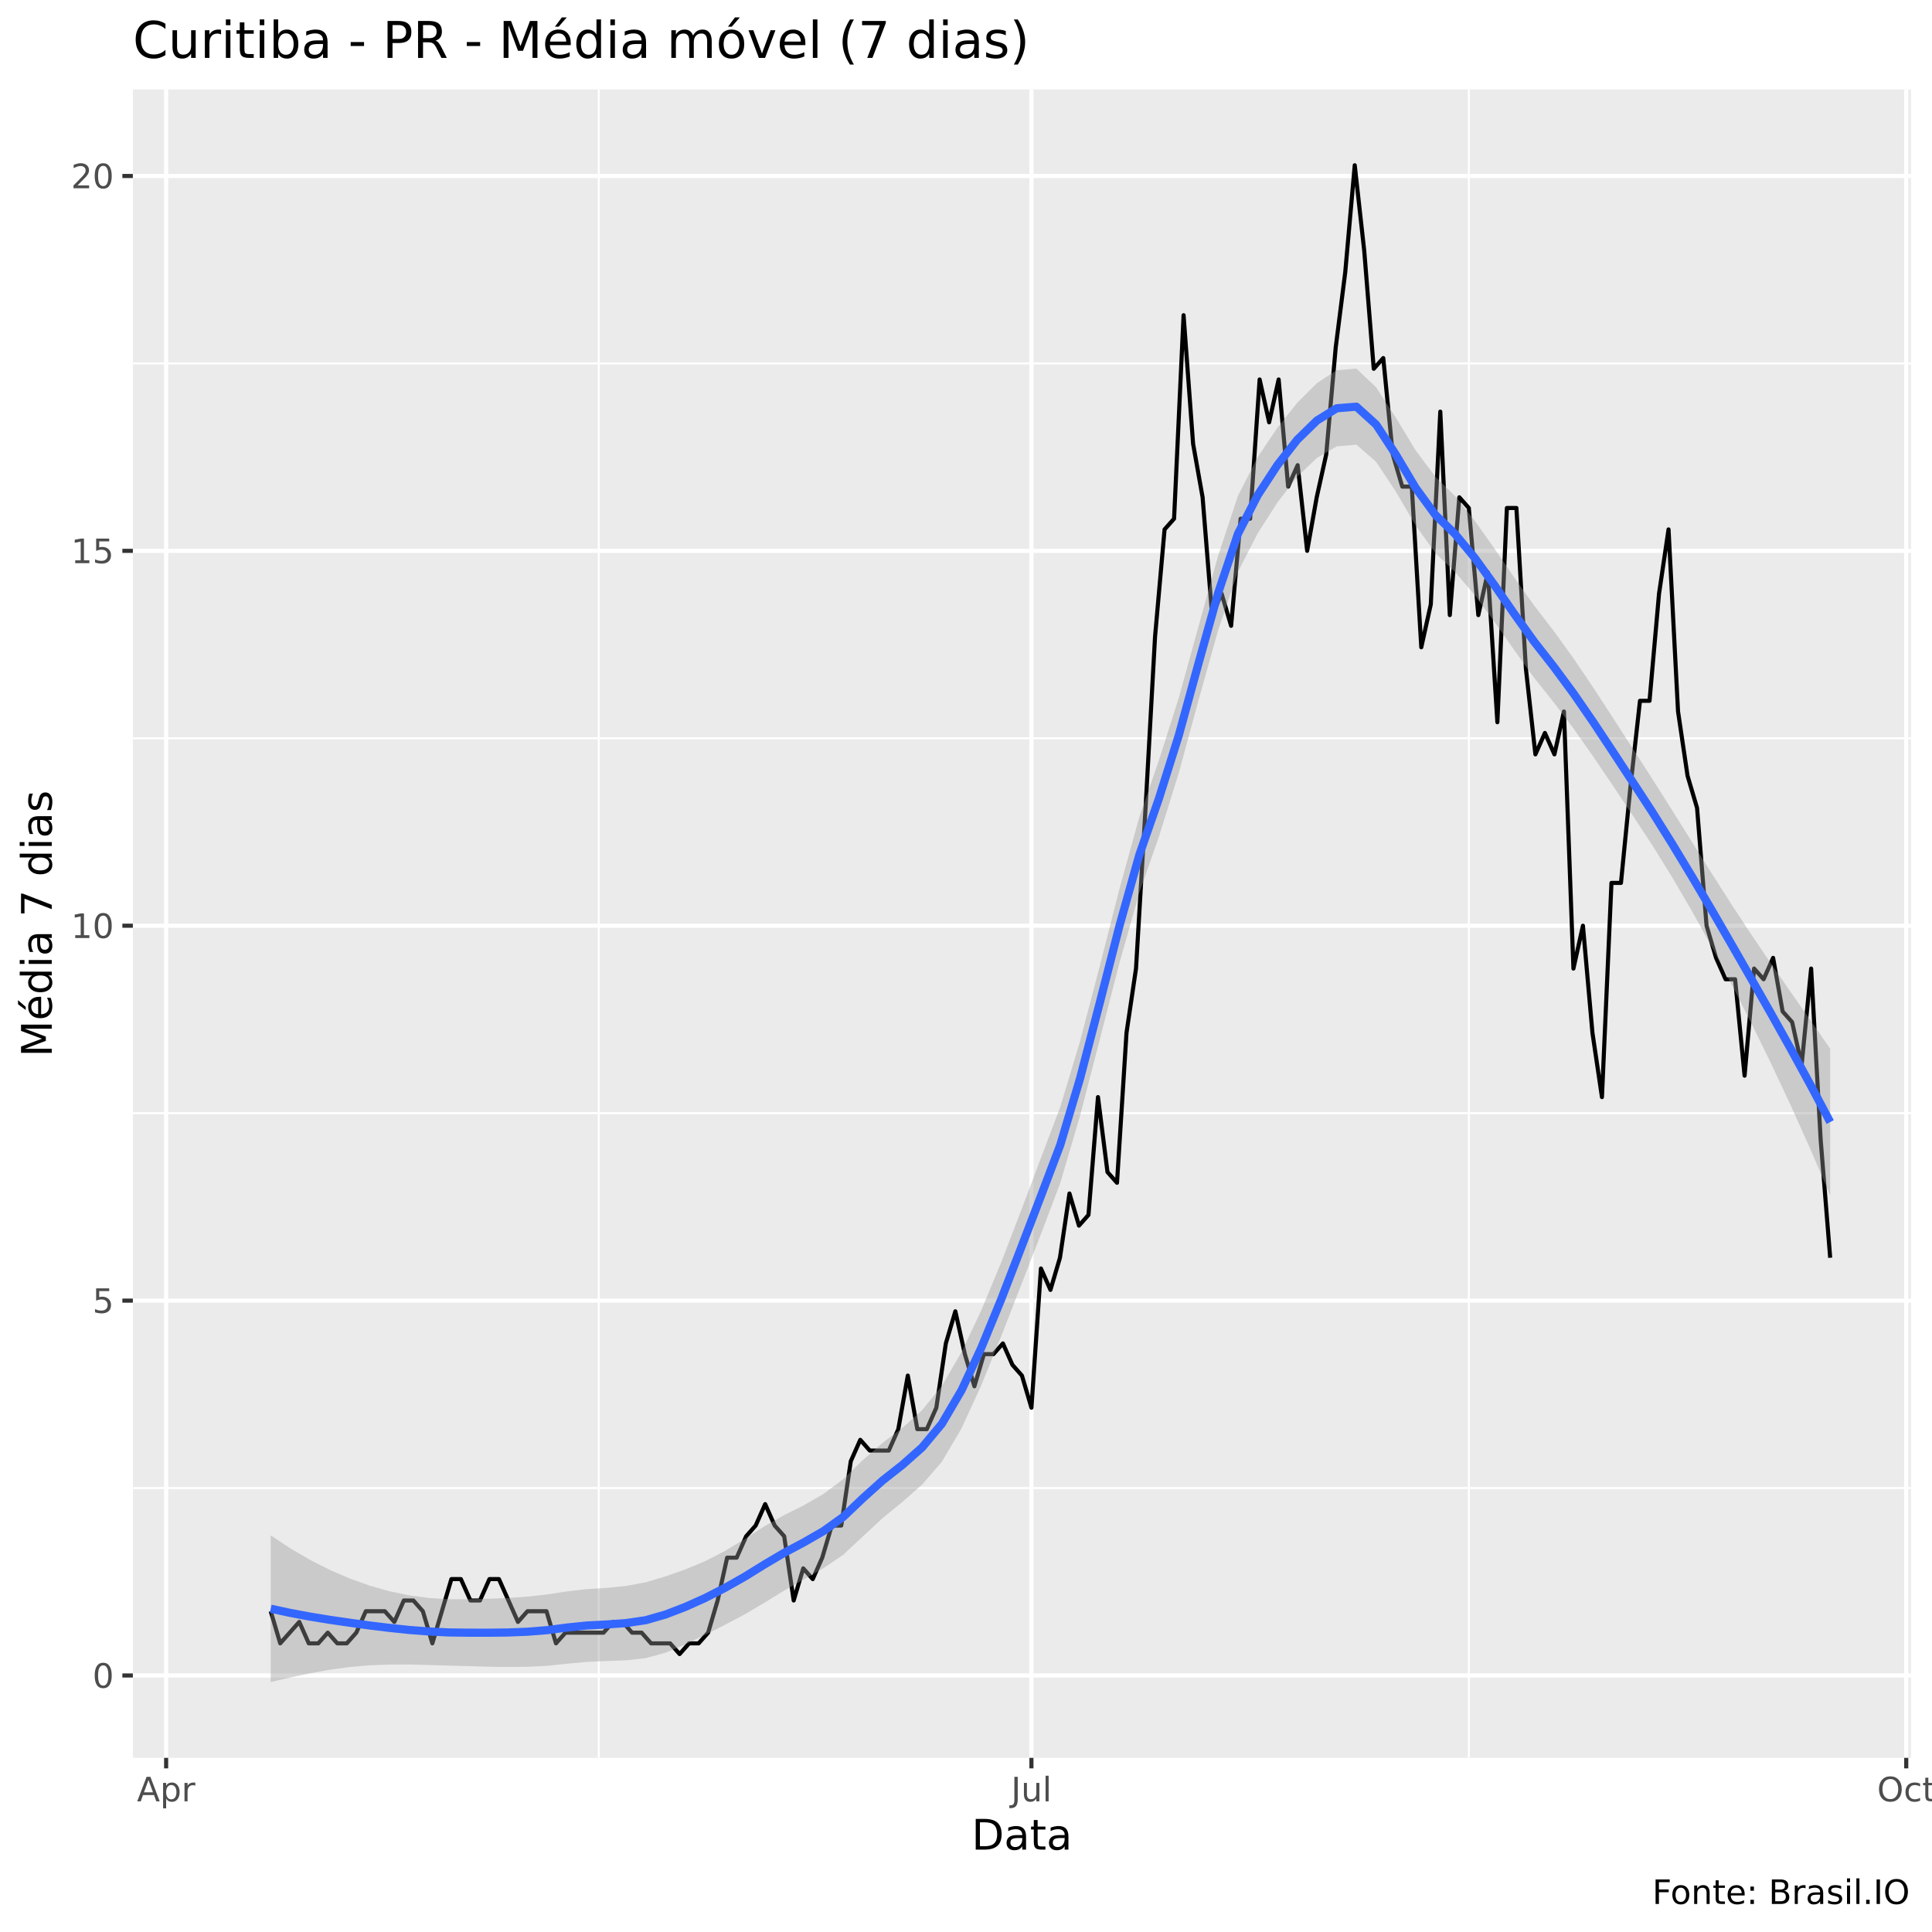
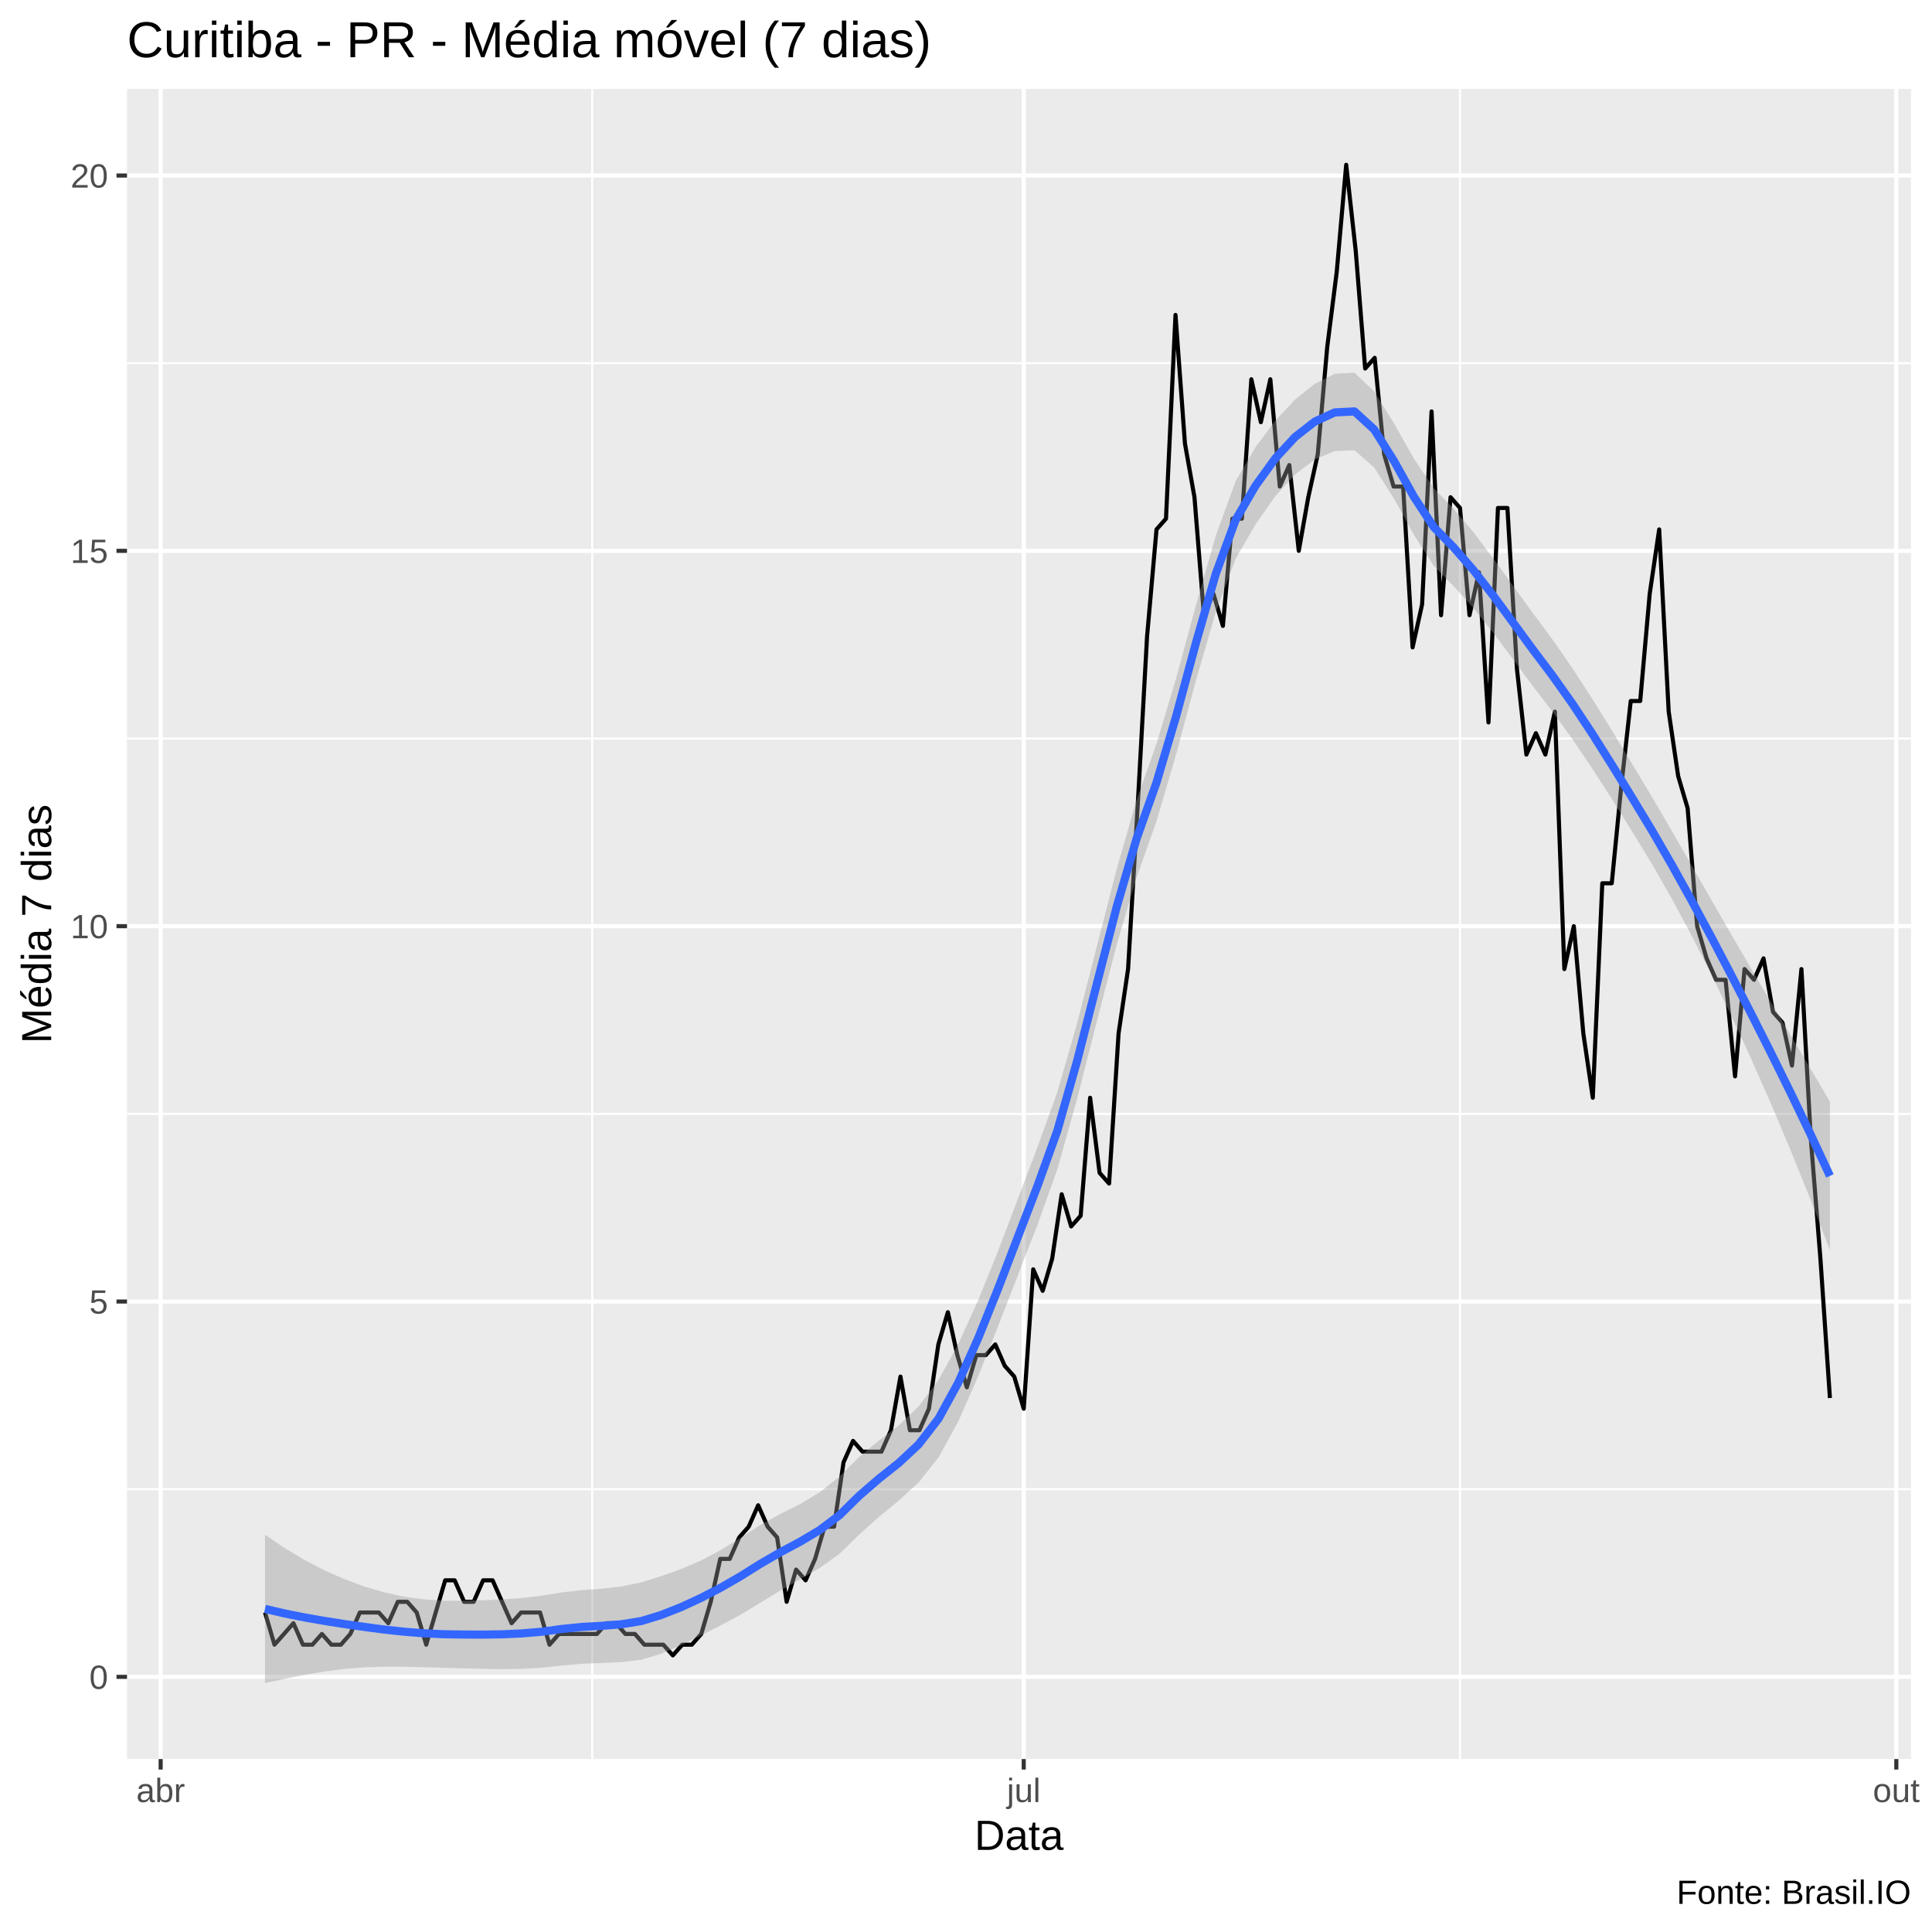
<svg xmlns="http://www.w3.org/2000/svg" viewBox="0 0 504.00 504.00">
  <defs>
    <style type="text/css">
    line, polyline, polygon, path, rect, circle {
      fill: none;
      stroke: #000000;
      stroke-linecap: round;
      stroke-linejoin: round;
      stroke-miterlimit: 10.00;
    }
  </style>
  </defs>
  <rect width="100%" height="100%" style="stroke: none; fill: #FFFFFF;" />
-   <rect x="0" y="0.00" width="504.00" height="504.00" style="stroke-width: 1.07; stroke: #FFFFFF; fill: #FFFFFF;" />
+   <rect x="0.00" y="0.00" width="504.00" height="504.00" style="stroke-width: 1.07; stroke: #FFFFFF; fill: #FFFFFF;" />
  <defs>
-     <clipPath id="cpMzQuNjZ8NDk4LjUyfDQ1OC41N3wyMy4zMw==">
-       <rect x="34.66" y="23.33" width="463.87" height="435.24" />
+     <clipPath id="cpMzMuMTN8NDk4LjUyfDQ1OC44OHwyMy4xOQ==">
+       <rect x="33.13" y="23.19" width="465.39" height="435.69" />
    </clipPath>
  </defs>
-   <rect x="34.66" y="23.33" width="463.87" height="435.24" style="stroke-width: 1.07; stroke: none; fill: #EBEBEB;" clip-path="url(#cpMzQuNjZ8NDk4LjUyfDQ1OC41N3wyMy4zMw==)" />
-   <polyline points="34.66,388.19 498.52,388.19 " style="stroke-width: 0.53; stroke: #FFFFFF; stroke-linecap: butt;" clip-path="url(#cpMzQuNjZ8NDk4LjUyfDQ1OC41N3wyMy4zMw==)" />
-   <polyline points="34.66,290.39 498.52,290.39 " style="stroke-width: 0.53; stroke: #FFFFFF; stroke-linecap: butt;" clip-path="url(#cpMzQuNjZ8NDk4LjUyfDQ1OC41N3wyMy4zMw==)" />
-   <polyline points="34.66,192.60 498.52,192.60 " style="stroke-width: 0.53; stroke: #FFFFFF; stroke-linecap: butt;" clip-path="url(#cpMzQuNjZ8NDk4LjUyfDQ1OC41N3wyMy4zMw==)" />
-   <polyline points="34.66,94.80 498.52,94.80 " style="stroke-width: 0.53; stroke: #FFFFFF; stroke-linecap: butt;" clip-path="url(#cpMzQuNjZ8NDk4LjUyfDQ1OC41N3wyMy4zMw==)" />
-   <polyline points="156.20,458.57 156.20,23.33 " style="stroke-width: 0.53; stroke: #FFFFFF; stroke-linecap: butt;" clip-path="url(#cpMzQuNjZ8NDk4LjUyfDQ1OC41N3wyMy4zMw==)" />
-   <polyline points="383.17,458.57 383.17,23.33 " style="stroke-width: 0.53; stroke: #FFFFFF; stroke-linecap: butt;" clip-path="url(#cpMzQuNjZ8NDk4LjUyfDQ1OC41N3wyMy4zMw==)" />
-   <polyline points="34.66,437.08 498.52,437.08 " style="stroke-width: 1.07; stroke: #FFFFFF; stroke-linecap: butt;" clip-path="url(#cpMzQuNjZ8NDk4LjUyfDQ1OC41N3wyMy4zMw==)" />
-   <polyline points="34.66,339.29 498.52,339.29 " style="stroke-width: 1.07; stroke: #FFFFFF; stroke-linecap: butt;" clip-path="url(#cpMzQuNjZ8NDk4LjUyfDQ1OC41N3wyMy4zMw==)" />
-   <polyline points="34.66,241.49 498.52,241.49 " style="stroke-width: 1.07; stroke: #FFFFFF; stroke-linecap: butt;" clip-path="url(#cpMzQuNjZ8NDk4LjUyfDQ1OC41N3wyMy4zMw==)" />
-   <polyline points="34.66,143.70 498.52,143.70 " style="stroke-width: 1.07; stroke: #FFFFFF; stroke-linecap: butt;" clip-path="url(#cpMzQuNjZ8NDk4LjUyfDQ1OC41N3wyMy4zMw==)" />
-   <polyline points="34.66,45.91 498.52,45.91 " style="stroke-width: 1.07; stroke: #FFFFFF; stroke-linecap: butt;" clip-path="url(#cpMzQuNjZ8NDk4LjUyfDQ1OC41N3wyMy4zMw==)" />
-   <polyline points="43.34,458.57 43.34,23.33 " style="stroke-width: 1.07; stroke: #FFFFFF; stroke-linecap: butt;" clip-path="url(#cpMzQuNjZ8NDk4LjUyfDQ1OC41N3wyMy4zMw==)" />
-   <polyline points="269.07,458.57 269.07,23.33 " style="stroke-width: 1.07; stroke: #FFFFFF; stroke-linecap: butt;" clip-path="url(#cpMzQuNjZ8NDk4LjUyfDQ1OC41N3wyMy4zMw==)" />
-   <polyline points="497.28,458.57 497.28,23.33 " style="stroke-width: 1.07; stroke: #FFFFFF; stroke-linecap: butt;" clip-path="url(#cpMzQuNjZ8NDk4LjUyfDQ1OC41N3wyMy4zMw==)" />
-   <polyline points="70.62,420.32 73.10,428.70 75.58,425.91 78.07,423.11 80.55,428.70 83.03,428.70 85.51,425.91 87.99,428.70 90.47,428.70 92.95,425.91 95.43,420.32 97.91,420.32 100.39,420.32 102.87,423.11 105.35,417.52 107.83,417.52 110.31,420.32 112.79,428.70 115.27,420.32 117.75,411.94 120.23,411.94 122.72,417.52 125.20,417.52 127.68,411.94 130.16,411.94 132.64,417.52 135.12,423.11 137.60,420.32 140.08,420.32 142.56,420.32 145.04,428.70 147.52,425.91 150.00,425.91 152.48,425.91 154.96,425.91 157.44,425.91 159.92,423.11 162.40,423.11 164.88,425.91 167.37,425.91 169.85,428.70 172.33,428.70 174.81,428.70 177.29,431.49 179.77,428.70 182.25,428.70 184.73,425.91 187.21,417.52 189.69,406.35 192.17,406.35 194.65,400.76 197.13,397.97 199.61,392.38 202.09,397.97 204.57,400.76 207.05,417.52 209.54,409.14 212.02,411.94 214.50,406.35 216.98,397.97 219.46,397.97 221.94,381.20 224.42,375.61 226.90,378.41 229.38,378.41 231.86,378.41 234.34,372.82 236.82,358.85 239.30,372.82 241.78,372.82 244.26,367.23 246.74,350.46 249.22,342.08 251.70,353.26 254.19,361.64 256.67,353.26 259.15,353.26 261.63,350.46 264.11,356.05 266.59,358.85 269.07,367.23 271.55,330.91 274.03,336.49 276.51,328.11 278.99,311.35 281.47,319.73 283.95,316.94 286.43,286.20 288.91,305.76 291.39,308.55 293.87,269.44 296.35,252.67 298.84,210.76 301.32,166.05 303.80,138.11 306.28,135.32 308.76,82.23 311.24,115.76 313.72,129.73 316.20,160.46 318.68,154.88 321.16,163.26 323.64,135.32 326.12,135.32 328.60,98.99 331.08,110.17 333.56,98.99 336.04,126.94 338.52,121.35 341.00,143.70 343.49,129.73 345.97,118.55 348.45,90.61 350.93,71.05 353.41,43.11 355.89,65.46 358.37,96.20 360.85,93.41 363.33,118.55 365.81,126.94 368.29,126.94 370.77,168.85 373.25,157.67 375.73,107.38 378.21,160.46 380.69,129.73 383.17,132.52 385.65,160.46 388.14,149.29 390.62,188.41 393.10,132.52 395.58,132.52 398.06,174.44 400.54,196.79 403.02,191.20 405.50,196.79 407.98,185.61 410.46,252.67 412.94,241.49 415.42,269.44 417.90,286.20 420.38,230.32 422.86,230.32 425.34,205.17 427.82,182.82 430.31,182.82 432.79,154.88 435.27,138.11 437.75,185.61 440.23,202.38 442.71,210.76 445.19,241.49 447.67,249.88 450.15,255.46 452.63,255.46 455.11,280.61 457.59,252.67 460.07,255.46 462.55,249.88 465.03,263.85 467.51,266.64 469.99,277.82 472.47,252.67 474.96,297.38 477.44,328.11 " style="stroke-width: 1.07; stroke-linecap: butt;" clip-path="url(#cpMzQuNjZ8NDk4LjUyfDQ1OC41N3wyMy4zMw==)" />
-   <polygon points="70.62,400.53 75.77,403.94 80.92,406.95 86.07,409.55 91.22,411.77 96.37,413.62 101.52,415.09 106.67,416.17 111.82,416.86 116.97,417.19 122.12,417.20 127.27,417.08 132.42,416.87 137.57,416.51 142.72,415.95 147.87,415.15 153.02,414.56 158.17,414.24 163.31,413.73 168.46,412.77 173.61,411.23 178.76,409.42 183.91,407.28 189.06,404.63 194.21,401.52 199.36,398.19 204.51,395.27 209.66,392.70 214.81,389.74 219.96,385.87 225.11,380.86 230.26,376.39 235.41,372.49 240.56,367.87 245.71,361.51 250.86,352.67 256.01,341.77 261.16,329.36 266.31,315.95 271.45,302.34 276.60,288.73 281.75,271.63 286.90,252.01 292.05,231.80 297.20,213.19 302.35,198.28 307.50,182.07 312.65,163.42 317.80,144.89 322.95,129.32 328.10,119.23 333.25,111.55 338.40,105.08 343.55,99.95 348.70,96.57 353.85,96.17 359.00,101.04 364.15,108.98 369.30,117.49 374.45,124.36 379.59,129.41 384.74,135.86 389.89,143.16 395.04,150.69 400.19,157.93 405.34,164.62 410.49,171.76 415.64,179.38 420.79,187.30 425.94,195.30 431.09,203.27 436.24,211.42 441.39,219.65 446.54,227.85 451.69,235.92 456.84,243.76 461.99,251.36 467.14,258.80 472.29,266.17 477.44,273.58 477.44,311.84 472.29,299.83 467.14,288.36 461.99,277.39 456.84,266.86 451.69,256.74 446.54,247.00 441.39,237.70 436.24,228.89 431.09,220.58 425.94,212.75 420.79,205.00 415.64,197.39 410.49,190.07 405.34,183.25 400.19,176.79 395.04,169.63 389.89,162.25 384.74,155.28 379.59,149.22 374.45,144.28 369.30,137.06 364.15,128.28 359.00,120.49 353.85,116.00 348.70,116.45 343.55,119.45 338.40,124.37 333.25,131.07 328.10,139.12 322.95,149.14 317.80,164.33 312.65,182.72 307.50,201.66 302.35,218.20 297.20,232.94 292.05,251.14 286.90,271.18 281.75,291.08 276.60,308.59 271.45,322.20 266.31,335.43 261.16,348.65 256.01,361.32 250.86,372.58 245.71,381.31 240.56,387.28 235.41,391.80 230.26,396.01 225.11,400.79 219.96,405.60 214.81,409.10 209.66,412.05 204.51,414.97 199.36,418.13 194.21,421.17 189.06,423.89 183.91,426.49 178.76,428.98 173.61,431.14 168.46,432.56 163.31,433.12 158.17,433.32 153.02,433.54 147.87,434.02 142.72,434.56 137.57,434.82 132.42,434.87 127.27,434.79 122.12,434.64 116.97,434.50 111.82,434.34 106.67,434.22 101.52,434.24 96.37,434.43 91.22,434.88 86.07,435.58 80.92,436.51 75.77,437.60 70.62,438.79 " style="stroke-width: 0.00; stroke: none; fill: #999999; fill-opacity: 0.40;" clip-path="url(#cpMzQuNjZ8NDk4LjUyfDQ1OC41N3wyMy4zMw==)" />
-   <polyline points="70.62,400.53 75.77,403.94 80.92,406.95 86.07,409.55 91.22,411.77 96.37,413.62 101.52,415.09 106.67,416.17 111.82,416.86 116.97,417.19 122.12,417.20 127.27,417.08 132.42,416.87 137.57,416.51 142.72,415.95 147.87,415.15 153.02,414.56 158.17,414.24 163.31,413.73 168.46,412.77 173.61,411.23 178.76,409.42 183.91,407.28 189.06,404.63 194.21,401.52 199.36,398.19 204.51,395.27 209.66,392.70 214.81,389.74 219.96,385.87 225.11,380.86 230.26,376.39 235.41,372.49 240.56,367.87 245.71,361.51 250.86,352.67 256.01,341.77 261.16,329.36 266.31,315.95 271.45,302.34 276.60,288.73 281.75,271.63 286.90,252.01 292.05,231.80 297.20,213.19 302.35,198.28 307.50,182.07 312.65,163.42 317.80,144.89 322.95,129.32 328.10,119.23 333.25,111.55 338.40,105.08 343.55,99.95 348.70,96.57 353.85,96.17 359.00,101.04 364.15,108.98 369.30,117.49 374.45,124.36 379.59,129.41 384.74,135.86 389.89,143.16 395.04,150.69 400.19,157.93 405.34,164.62 410.49,171.76 415.64,179.38 420.79,187.30 425.94,195.30 431.09,203.27 436.24,211.42 441.39,219.65 446.54,227.85 451.69,235.92 456.84,243.76 461.99,251.36 467.14,258.80 472.29,266.17 477.44,273.58 " style="stroke-width: 2.13; stroke: none;" clip-path="url(#cpMzQuNjZ8NDk4LjUyfDQ1OC41N3wyMy4zMw==)" />
-   <polyline points="477.44,311.84 472.29,299.83 467.14,288.36 461.99,277.39 456.84,266.86 451.69,256.74 446.54,247.00 441.39,237.70 436.24,228.89 431.09,220.58 425.94,212.75 420.79,205.00 415.64,197.39 410.49,190.07 405.34,183.25 400.19,176.79 395.04,169.63 389.89,162.25 384.74,155.28 379.59,149.22 374.45,144.28 369.30,137.06 364.15,128.28 359.00,120.49 353.85,116.00 348.70,116.45 343.55,119.45 338.40,124.37 333.25,131.07 328.10,139.12 322.95,149.14 317.80,164.33 312.65,182.72 307.50,201.66 302.35,218.20 297.20,232.94 292.05,251.14 286.90,271.18 281.75,291.08 276.60,308.59 271.45,322.20 266.31,335.43 261.16,348.65 256.01,361.32 250.86,372.58 245.71,381.31 240.56,387.28 235.41,391.80 230.26,396.01 225.11,400.79 219.96,405.60 214.81,409.10 209.66,412.05 204.51,414.97 199.36,418.13 194.21,421.17 189.06,423.89 183.91,426.49 178.76,428.98 173.61,431.14 168.46,432.56 163.31,433.12 158.17,433.32 153.02,433.54 147.87,434.02 142.72,434.56 137.57,434.82 132.42,434.87 127.27,434.79 122.12,434.64 116.97,434.50 111.82,434.34 106.67,434.22 101.52,434.24 96.37,434.43 91.22,434.88 86.07,435.58 80.92,436.51 75.77,437.60 70.62,438.79 " style="stroke-width: 2.13; stroke: none;" clip-path="url(#cpMzQuNjZ8NDk4LjUyfDQ1OC41N3wyMy4zMw==)" />
-   <polyline points="70.62,419.66 75.77,420.77 80.92,421.73 86.07,422.57 91.22,423.32 96.37,424.03 101.52,424.66 106.67,425.20 111.82,425.60 116.97,425.85 122.12,425.92 127.27,425.93 132.42,425.87 137.57,425.67 142.72,425.26 147.87,424.58 153.02,424.05 158.17,423.78 163.31,423.42 168.46,422.66 173.61,421.18 178.76,419.20 183.91,416.89 189.06,414.26 194.21,411.35 199.36,408.16 204.51,405.12 209.66,402.38 214.81,399.42 219.96,395.73 225.11,390.83 230.26,386.20 235.41,382.15 240.56,377.58 245.71,371.41 250.86,362.63 256.01,351.55 261.16,339.01 266.31,325.69 271.45,312.27 276.60,298.66 281.75,281.35 286.90,261.59 292.05,241.47 297.20,223.06 302.35,208.24 307.50,191.86 312.65,173.07 317.80,154.61 322.95,139.23 328.10,129.18 333.25,121.31 338.40,114.73 343.55,109.70 348.70,106.51 353.85,106.09 359.00,110.76 364.15,118.63 369.30,127.28 374.45,134.32 379.59,139.32 384.74,145.57 389.89,152.71 395.04,160.16 400.19,167.36 405.34,173.93 410.49,180.91 415.64,188.38 420.79,196.15 425.94,204.02 431.09,211.92 436.24,220.15 441.39,228.68 446.54,237.42 451.69,246.33 456.84,255.31 461.99,264.37 467.14,273.58 472.29,283.00 477.44,292.71 " style="stroke-width: 2.13; stroke: #3366FF; stroke-linecap: butt;" clip-path="url(#cpMzQuNjZ8NDk4LjUyfDQ1OC41N3wyMy4zMw==)" />
+   <rect x="33.13" y="23.19" width="465.39" height="435.69" style="stroke-width: 1.07; stroke: none; fill: #EBEBEB;" clip-path="url(#cpMzMuMTN8NDk4LjUyfDQ1OC44OHwyMy4xOQ==)" />
+   <polyline points="33.13,388.48 498.52,388.48 " style="stroke-width: 0.53; stroke: #FFFFFF; stroke-linecap: butt;" clip-path="url(#cpMzMuMTN8NDk4LjUyfDQ1OC44OHwyMy4xOQ==)" />
+   <polyline points="33.13,290.57 498.52,290.57 " style="stroke-width: 0.53; stroke: #FFFFFF; stroke-linecap: butt;" clip-path="url(#cpMzMuMTN8NDk4LjUyfDQ1OC44OHwyMy4xOQ==)" />
+   <polyline points="33.13,192.66 498.52,192.66 " style="stroke-width: 0.53; stroke: #FFFFFF; stroke-linecap: butt;" clip-path="url(#cpMzMuMTN8NDk4LjUyfDQ1OC44OHwyMy4xOQ==)" />
+   <polyline points="33.13,94.74 498.52,94.74 " style="stroke-width: 0.53; stroke: #FFFFFF; stroke-linecap: butt;" clip-path="url(#cpMzMuMTN8NDk4LjUyfDQ1OC44OHwyMy4xOQ==)" />
+   <polyline points="154.49,458.88 154.49,23.19 " style="stroke-width: 0.53; stroke: #FFFFFF; stroke-linecap: butt;" clip-path="url(#cpMzMuMTN8NDk4LjUyfDQ1OC44OHwyMy4xOQ==)" />
+   <polyline points="380.87,458.88 380.87,23.19 " style="stroke-width: 0.53; stroke: #FFFFFF; stroke-linecap: butt;" clip-path="url(#cpMzMuMTN8NDk4LjUyfDQ1OC44OHwyMy4xOQ==)" />
+   <polyline points="33.13,437.44 498.52,437.44 " style="stroke-width: 1.07; stroke: #FFFFFF; stroke-linecap: butt;" clip-path="url(#cpMzMuMTN8NDk4LjUyfDQ1OC44OHwyMy4xOQ==)" />
+   <polyline points="33.13,339.53 498.52,339.53 " style="stroke-width: 1.07; stroke: #FFFFFF; stroke-linecap: butt;" clip-path="url(#cpMzMuMTN8NDk4LjUyfDQ1OC44OHwyMy4xOQ==)" />
+   <polyline points="33.13,241.61 498.52,241.61 " style="stroke-width: 1.07; stroke: #FFFFFF; stroke-linecap: butt;" clip-path="url(#cpMzMuMTN8NDk4LjUyfDQ1OC44OHwyMy4xOQ==)" />
+   <polyline points="33.13,143.70 498.52,143.70 " style="stroke-width: 1.07; stroke: #FFFFFF; stroke-linecap: butt;" clip-path="url(#cpMzMuMTN8NDk4LjUyfDQ1OC44OHwyMy4xOQ==)" />
+   <polyline points="33.13,45.79 498.52,45.79 " style="stroke-width: 1.07; stroke: #FFFFFF; stroke-linecap: butt;" clip-path="url(#cpMzMuMTN8NDk4LjUyfDQ1OC44OHwyMy4xOQ==)" />
+   <polyline points="41.91,458.88 41.91,23.19 " style="stroke-width: 1.07; stroke: #FFFFFF; stroke-linecap: butt;" clip-path="url(#cpMzMuMTN8NDk4LjUyfDQ1OC44OHwyMy4xOQ==)" />
+   <polyline points="267.06,458.88 267.06,23.19 " style="stroke-width: 1.07; stroke: #FFFFFF; stroke-linecap: butt;" clip-path="url(#cpMzMuMTN8NDk4LjUyfDQ1OC44OHwyMy4xOQ==)" />
+   <polyline points="494.69,458.88 494.69,23.19 " style="stroke-width: 1.07; stroke: #FFFFFF; stroke-linecap: butt;" clip-path="url(#cpMzMuMTN8NDk4LjUyfDQ1OC44OHwyMy4xOQ==)" />
+   <polyline points="69.13,420.65 71.60,429.05 74.08,426.25 76.55,423.45 79.02,429.05 81.50,429.05 83.97,426.25 86.45,429.05 88.92,429.05 91.39,426.25 93.87,420.65 96.34,420.65 98.82,420.65 101.29,423.45 103.77,417.86 106.24,417.86 108.71,420.65 111.19,429.05 113.66,420.65 116.14,412.26 118.61,412.26 121.08,417.86 123.56,417.86 126.03,412.26 128.51,412.26 130.98,417.86 133.46,423.45 135.93,420.65 138.40,420.65 140.88,420.65 143.35,429.05 145.83,426.25 148.30,426.25 150.78,426.25 153.25,426.25 155.72,426.25 158.20,423.45 160.67,423.45 163.15,426.25 165.62,426.25 168.09,429.05 170.57,429.05 173.04,429.05 175.52,431.84 177.99,429.05 180.47,429.05 182.94,426.25 185.41,417.86 187.89,406.67 190.36,406.67 192.84,401.07 195.31,398.27 197.78,392.68 200.26,398.27 202.73,401.07 205.21,417.86 207.68,409.46 210.16,412.26 212.63,406.67 215.10,398.27 217.58,398.27 220.05,381.49 222.53,375.89 225.00,378.69 227.47,378.69 229.95,378.69 232.42,373.10 234.90,359.11 237.37,373.10 239.85,373.10 242.32,367.50 244.79,350.72 247.27,342.32 249.74,353.51 252.22,361.91 254.69,353.51 257.16,353.51 259.64,350.72 262.11,356.31 264.59,359.11 267.06,367.50 269.54,331.13 272.01,336.73 274.48,328.34 276.96,311.55 279.43,319.94 281.91,317.15 284.38,286.37 286.85,305.96 289.33,308.75 291.80,269.59 294.28,252.80 296.75,210.84 299.23,166.08 301.70,138.11 304.17,135.31 306.65,82.15 309.12,115.73 311.60,129.71 314.07,160.49 316.54,154.89 319.02,163.28 321.49,135.31 323.97,135.31 326.44,98.94 328.92,110.13 331.39,98.94 333.86,126.92 336.34,121.32 338.81,143.70 341.29,129.71 343.76,118.52 346.23,90.55 348.71,70.96 351.18,42.99 353.66,65.37 356.13,96.14 358.61,93.35 361.08,118.52 363.55,126.92 366.03,126.92 368.50,168.88 370.98,157.69 373.45,107.33 375.93,160.49 378.40,129.71 380.87,132.51 383.35,160.49 385.82,149.30 388.30,188.46 390.77,132.51 393.24,132.51 395.72,174.47 398.19,196.85 400.67,191.26 403.14,196.85 405.62,185.66 408.09,252.80 410.56,241.61 413.04,269.59 415.51,286.37 417.99,230.42 420.46,230.42 422.93,205.25 425.41,182.87 427.88,182.87 430.36,154.89 432.83,138.11 435.31,185.66 437.78,202.45 440.25,210.84 442.73,241.61 445.20,250.01 447.68,255.60 450.15,255.60 452.62,280.78 455.10,252.80 457.57,255.60 460.05,250.01 462.52,263.99 465.00,266.79 467.47,277.98 469.94,252.80 472.42,297.56 474.89,328.34 477.37,364.70 " style="stroke-width: 1.07; stroke-linecap: butt;" clip-path="url(#cpMzMuMTN8NDk4LjUyfDQ1OC44OHwyMy4xOQ==)" />
+   <polygon points="69.13,400.35 74.29,403.86 79.46,406.96 84.63,409.65 89.80,411.93 94.97,413.85 100.13,415.37 105.30,416.50 110.47,417.22 115.64,417.57 120.80,417.58 125.97,417.47 131.14,417.24 136.31,416.85 141.47,416.25 146.64,415.40 151.81,414.82 156.98,414.44 162.14,413.85 167.31,412.79 172.48,411.17 177.65,409.33 182.81,407.12 187.98,404.38 193.15,401.19 198.32,397.83 203.48,395.00 208.65,392.40 213.82,389.29 218.99,385.19 224.15,380.06 229.32,375.77 234.49,371.80 239.66,366.86 244.83,359.99 249.99,350.58 255.16,339.24 260.33,326.46 265.50,312.82 270.66,299.21 275.83,284.90 281.00,266.87 286.17,246.77 291.33,226.61 296.50,208.68 301.67,194.11 306.84,176.86 312.00,157.83 317.17,139.73 322.34,125.51 327.51,116.67 332.67,109.75 337.84,104.24 343.01,100.09 348.18,97.50 353.34,97.21 358.51,102.14 363.68,110.49 368.85,119.66 374.01,127.35 379.18,132.67 384.35,138.81 389.52,145.64 394.68,152.77 399.85,159.89 405.02,166.87 410.19,174.32 415.36,182.28 420.52,190.61 425.69,199.14 430.86,207.75 436.03,216.59 441.19,225.58 446.36,234.61 451.53,243.60 456.70,252.47 461.86,261.21 467.03,269.90 472.20,278.59 477.37,287.39 477.37,326.11 472.20,312.68 467.03,299.86 461.86,287.61 456.70,275.92 451.53,264.73 446.36,254.03 441.19,243.88 436.03,234.28 430.86,225.26 425.69,216.78 420.52,208.50 415.36,200.47 410.19,192.82 405.02,185.69 399.85,178.96 394.68,171.96 389.52,165.05 384.35,158.61 379.18,152.87 374.01,147.60 368.85,139.53 363.68,130.13 358.51,121.99 353.34,117.45 348.18,117.68 343.01,119.85 337.84,123.76 332.67,129.47 327.51,136.82 322.34,145.76 317.17,159.62 312.00,177.47 306.84,196.69 301.67,214.33 296.50,228.88 291.33,246.40 286.17,266.29 281.00,286.57 275.83,305.02 270.66,319.48 265.50,332.74 260.33,346.10 255.16,359.05 249.99,370.78 244.83,380.21 239.66,386.69 234.49,391.44 229.32,395.66 224.15,400.32 218.99,405.34 213.82,409.04 208.65,412.06 203.48,414.98 198.32,418.12 193.15,421.25 187.98,424.02 182.81,426.65 177.65,429.18 172.48,431.42 167.31,432.97 162.14,433.60 156.98,433.82 151.81,434.03 146.64,434.48 141.47,435.05 136.31,435.35 131.14,435.43 125.97,435.36 120.80,435.22 115.64,435.08 110.47,434.92 105.30,434.80 100.13,434.80 94.97,434.97 89.80,435.38 84.63,436.05 79.46,436.92 74.29,437.95 69.13,439.07 " style="stroke-width: 0.00; stroke: none; fill: #999999; fill-opacity: 0.40;" clip-path="url(#cpMzMuMTN8NDk4LjUyfDQ1OC44OHwyMy4xOQ==)" />
+   <polyline points="69.13,400.35 74.29,403.86 79.46,406.96 84.63,409.65 89.80,411.93 94.97,413.85 100.13,415.37 105.30,416.50 110.47,417.22 115.64,417.57 120.80,417.58 125.97,417.47 131.14,417.24 136.31,416.85 141.47,416.25 146.64,415.40 151.81,414.82 156.98,414.44 162.14,413.85 167.31,412.79 172.48,411.17 177.65,409.33 182.81,407.12 187.98,404.38 193.15,401.19 198.32,397.83 203.48,395.00 208.65,392.40 213.82,389.29 218.99,385.19 224.15,380.06 229.32,375.77 234.49,371.80 239.66,366.86 244.83,359.99 249.99,350.58 255.16,339.24 260.33,326.46 265.50,312.82 270.66,299.21 275.83,284.90 281.00,266.87 286.17,246.77 291.33,226.61 296.50,208.68 301.67,194.11 306.84,176.86 312.00,157.83 317.17,139.73 322.34,125.51 327.51,116.67 332.67,109.75 337.84,104.24 343.01,100.09 348.18,97.50 353.34,97.21 358.51,102.14 363.68,110.49 368.85,119.66 374.01,127.35 379.18,132.67 384.35,138.81 389.52,145.64 394.68,152.77 399.85,159.89 405.02,166.87 410.19,174.32 415.36,182.28 420.52,190.61 425.69,199.14 430.86,207.75 436.03,216.59 441.19,225.58 446.36,234.61 451.53,243.60 456.70,252.47 461.86,261.21 467.03,269.90 472.20,278.59 477.37,287.39 " style="stroke-width: 2.13; stroke: none;" clip-path="url(#cpMzMuMTN8NDk4LjUyfDQ1OC44OHwyMy4xOQ==)" />
+   <polyline points="477.37,326.11 472.20,312.68 467.03,299.86 461.86,287.61 456.70,275.92 451.53,264.73 446.36,254.03 441.19,243.88 436.03,234.28 430.86,225.26 425.69,216.78 420.52,208.50 415.36,200.47 410.19,192.82 405.02,185.69 399.85,178.96 394.68,171.96 389.52,165.05 384.35,158.61 379.18,152.87 374.01,147.60 368.85,139.53 363.68,130.13 358.51,121.99 353.34,117.45 348.18,117.68 343.01,119.85 337.84,123.76 332.67,129.47 327.51,136.82 322.34,145.76 317.17,159.62 312.00,177.47 306.84,196.69 301.67,214.33 296.50,228.88 291.33,246.40 286.17,266.29 281.00,286.57 275.83,305.02 270.66,319.48 265.50,332.74 260.33,346.10 255.16,359.05 249.99,370.78 244.83,380.21 239.66,386.69 234.49,391.44 229.32,395.66 224.15,400.32 218.99,405.34 213.82,409.04 208.65,412.06 203.48,414.98 198.32,418.12 193.15,421.25 187.98,424.02 182.81,426.65 177.65,429.18 172.48,431.42 167.31,432.97 162.14,433.60 156.98,433.82 151.81,434.03 146.64,434.48 141.47,435.05 136.31,435.35 131.14,435.43 125.97,435.36 120.80,435.22 115.64,435.08 110.47,434.92 105.30,434.80 100.13,434.80 94.97,434.97 89.80,435.38 84.63,436.05 79.46,436.92 74.29,437.95 69.13,439.07 " style="stroke-width: 2.13; stroke: none;" clip-path="url(#cpMzMuMTN8NDk4LjUyfDQ1OC44OHwyMy4xOQ==)" />
+   <polyline points="69.13,419.71 74.29,420.91 79.46,421.94 84.63,422.85 89.80,423.66 94.97,424.41 100.13,425.09 105.30,425.65 110.47,426.07 115.64,426.32 120.80,426.40 125.97,426.42 131.14,426.34 136.31,426.10 141.47,425.65 146.64,424.94 151.81,424.42 156.98,424.13 162.14,423.72 167.31,422.88 172.48,421.30 177.65,419.26 182.81,416.88 187.98,414.20 193.15,411.22 198.32,407.98 203.48,404.99 208.65,402.23 213.82,399.16 218.99,395.27 224.15,390.19 229.32,385.72 234.49,381.62 239.66,376.78 244.83,370.10 249.99,360.68 255.16,349.14 260.33,336.28 265.50,322.78 270.66,309.34 275.83,294.96 281.00,276.72 286.17,256.53 291.33,236.51 296.50,218.78 301.67,204.22 306.84,186.77 312.00,167.65 317.17,149.67 322.34,135.63 327.51,126.74 332.67,119.61 337.84,114.00 343.01,109.97 348.18,107.59 353.34,107.33 358.51,112.07 363.68,120.31 368.85,129.60 374.01,137.48 379.18,142.77 384.35,148.71 389.52,155.35 394.68,162.36 399.85,169.42 405.02,176.28 410.19,183.57 415.36,191.38 420.52,199.56 425.69,207.96 430.86,216.51 436.03,225.44 441.19,234.73 446.36,244.32 451.53,254.17 456.70,264.19 461.86,274.41 467.03,284.88 472.20,295.64 477.37,306.75 " style="stroke-width: 2.13; stroke: #3366FF; stroke-linecap: butt;" clip-path="url(#cpMzMuMTN8NDk4LjUyfDQ1OC44OHwyMy4xOQ==)" />
  <defs>
    <clipPath id="cpMC4wMHw1MDQuMDB8NTA0LjAwfDAuMDA=">
      <rect x="0.00" y="0.00" width="504.00" height="504.00" />
    </clipPath>
  </defs>
  <g clip-path="url(#cpMC4wMHw1MDQuMDB8NTA0LjAwfDAuMDA=)">
-     <text x="24.13" y="440.29" style="font-size: 8.80px; fill: #4D4D4D; font-family: DejaVu Sans;" textLength="5.60px" lengthAdjust="spacingAndGlyphs">0</text>
+     <text x="23.30" y="440.59" style="font-size: 8.80px; fill: #4D4D4D; font-family: Arial;" textLength="4.89px" lengthAdjust="spacingAndGlyphs">0</text>
  </g>
  <g clip-path="url(#cpMC4wMHw1MDQuMDB8NTA0LjAwfDAuMDA=)">
-     <text x="24.13" y="342.50" style="font-size: 8.80px; fill: #4D4D4D; font-family: DejaVu Sans;" textLength="5.60px" lengthAdjust="spacingAndGlyphs">5</text>
+     <text x="23.30" y="342.68" style="font-size: 8.80px; fill: #4D4D4D; font-family: Arial;" textLength="4.89px" lengthAdjust="spacingAndGlyphs">5</text>
  </g>
  <g clip-path="url(#cpMC4wMHw1MDQuMDB8NTA0LjAwfDAuMDA=)">
-     <text x="18.53" y="244.70" style="font-size: 8.80px; fill: #4D4D4D; font-family: DejaVu Sans;" textLength="11.20px" lengthAdjust="spacingAndGlyphs">10</text>
+     <text x="18.41" y="244.76" style="font-size: 8.80px; fill: #4D4D4D; font-family: Arial;" textLength="9.79px" lengthAdjust="spacingAndGlyphs">10</text>
  </g>
  <g clip-path="url(#cpMC4wMHw1MDQuMDB8NTA0LjAwfDAuMDA=)">
-     <text x="18.53" y="146.91" style="font-size: 8.80px; fill: #4D4D4D; font-family: DejaVu Sans;" textLength="11.20px" lengthAdjust="spacingAndGlyphs">15</text>
+     <text x="18.41" y="146.85" style="font-size: 8.80px; fill: #4D4D4D; font-family: Arial;" textLength="9.79px" lengthAdjust="spacingAndGlyphs">15</text>
  </g>
  <g clip-path="url(#cpMC4wMHw1MDQuMDB8NTA0LjAwfDAuMDA=)">
-     <text x="18.53" y="49.11" style="font-size: 8.80px; fill: #4D4D4D; font-family: DejaVu Sans;" textLength="11.20px" lengthAdjust="spacingAndGlyphs">20</text>
+     <text x="18.41" y="48.94" style="font-size: 8.80px; fill: #4D4D4D; font-family: Arial;" textLength="9.79px" lengthAdjust="spacingAndGlyphs">20</text>
  </g>
-   <polyline points="31.92,437.08 34.66,437.08 " style="stroke-width: 1.07; stroke: #333333; stroke-linecap: butt;" clip-path="url(#cpMC4wMHw1MDQuMDB8NTA0LjAwfDAuMDA=)" />
-   <polyline points="31.92,339.29 34.66,339.29 " style="stroke-width: 1.07; stroke: #333333; stroke-linecap: butt;" clip-path="url(#cpMC4wMHw1MDQuMDB8NTA0LjAwfDAuMDA=)" />
-   <polyline points="31.92,241.49 34.66,241.49 " style="stroke-width: 1.07; stroke: #333333; stroke-linecap: butt;" clip-path="url(#cpMC4wMHw1MDQuMDB8NTA0LjAwfDAuMDA=)" />
-   <polyline points="31.92,143.70 34.66,143.70 " style="stroke-width: 1.07; stroke: #333333; stroke-linecap: butt;" clip-path="url(#cpMC4wMHw1MDQuMDB8NTA0LjAwfDAuMDA=)" />
-   <polyline points="31.92,45.91 34.66,45.91 " style="stroke-width: 1.07; stroke: #333333; stroke-linecap: butt;" clip-path="url(#cpMC4wMHw1MDQuMDB8NTA0LjAwfDAuMDA=)" />
-   <polyline points="43.34,461.31 43.34,458.57 " style="stroke-width: 1.07; stroke: #333333; stroke-linecap: butt;" clip-path="url(#cpMC4wMHw1MDQuMDB8NTA0LjAwfDAuMDA=)" />
-   <polyline points="269.07,461.31 269.07,458.57 " style="stroke-width: 1.07; stroke: #333333; stroke-linecap: butt;" clip-path="url(#cpMC4wMHw1MDQuMDB8NTA0LjAwfDAuMDA=)" />
-   <polyline points="497.28,461.31 497.28,458.57 " style="stroke-width: 1.07; stroke: #333333; stroke-linecap: butt;" clip-path="url(#cpMC4wMHw1MDQuMDB8NTA0LjAwfDAuMDA=)" />
+   <polyline points="30.39,437.44 33.13,437.44 " style="stroke-width: 1.07; stroke: #333333; stroke-linecap: butt;" clip-path="url(#cpMC4wMHw1MDQuMDB8NTA0LjAwfDAuMDA=)" />
+   <polyline points="30.39,339.53 33.13,339.53 " style="stroke-width: 1.07; stroke: #333333; stroke-linecap: butt;" clip-path="url(#cpMC4wMHw1MDQuMDB8NTA0LjAwfDAuMDA=)" />
+   <polyline points="30.39,241.61 33.13,241.61 " style="stroke-width: 1.07; stroke: #333333; stroke-linecap: butt;" clip-path="url(#cpMC4wMHw1MDQuMDB8NTA0LjAwfDAuMDA=)" />
+   <polyline points="30.39,143.70 33.13,143.70 " style="stroke-width: 1.07; stroke: #333333; stroke-linecap: butt;" clip-path="url(#cpMC4wMHw1MDQuMDB8NTA0LjAwfDAuMDA=)" />
+   <polyline points="30.39,45.79 33.13,45.79 " style="stroke-width: 1.07; stroke: #333333; stroke-linecap: butt;" clip-path="url(#cpMC4wMHw1MDQuMDB8NTA0LjAwfDAuMDA=)" />
+   <polyline points="41.91,461.62 41.91,458.88 " style="stroke-width: 1.07; stroke: #333333; stroke-linecap: butt;" clip-path="url(#cpMC4wMHw1MDQuMDB8NTA0LjAwfDAuMDA=)" />
+   <polyline points="267.06,461.62 267.06,458.88 " style="stroke-width: 1.07; stroke: #333333; stroke-linecap: butt;" clip-path="url(#cpMC4wMHw1MDQuMDB8NTA0LjAwfDAuMDA=)" />
+   <polyline points="494.69,461.62 494.69,458.88 " style="stroke-width: 1.07; stroke: #333333; stroke-linecap: butt;" clip-path="url(#cpMC4wMHw1MDQuMDB8NTA0LjAwfDAuMDA=)" />
  <g clip-path="url(#cpMC4wMHw1MDQuMDB8NTA0LjAwfDAuMDA=)">
-     <text x="35.73" y="469.92" style="font-size: 8.80px; fill: #4D4D4D; font-family: DejaVu Sans;" textLength="15.22px" lengthAdjust="spacingAndGlyphs">Apr</text>
+     <text x="35.55" y="470.11" style="font-size: 8.80px; fill: #4D4D4D; font-family: Arial;" textLength="12.72px" lengthAdjust="spacingAndGlyphs">abr</text>
  </g>
  <g clip-path="url(#cpMC4wMHw1MDQuMDB8NTA0LjAwfDAuMDA=)">
-     <text x="263.76" y="469.92" style="font-size: 8.80px; fill: #4D4D4D; font-family: DejaVu Sans;" textLength="10.62px" lengthAdjust="spacingAndGlyphs">Jul</text>
+     <text x="262.66" y="470.11" style="font-size: 8.80px; fill: #4D4D4D; font-family: Arial;" textLength="8.80px" lengthAdjust="spacingAndGlyphs">jul</text>
  </g>
  <g clip-path="url(#cpMC4wMHw1MDQuMDB8NTA0LjAwfDAuMDA=)">
-     <text x="489.67" y="469.92" style="font-size: 8.80px; fill: #4D4D4D; font-family: DejaVu Sans;" textLength="15.22px" lengthAdjust="spacingAndGlyphs">Oct</text>
+     <text x="488.57" y="470.11" style="font-size: 8.80px; fill: #4D4D4D; font-family: Arial;" textLength="12.23px" lengthAdjust="spacingAndGlyphs">out</text>
  </g>
  <g clip-path="url(#cpMC4wMHw1MDQuMDB8NTA0LjAwfDAuMDA=)">
-     <text x="253.46" y="482.51" style="font-size: 11.00px; font-family: DejaVu Sans;" textLength="26.26px" lengthAdjust="spacingAndGlyphs">Data</text>
+     <text x="254.21" y="482.57" style="font-size: 11.00px; font-family: Arial;" textLength="23.24px" lengthAdjust="spacingAndGlyphs">Data</text>
  </g>
  <g clip-path="url(#cpMC4wMHw1MDQuMDB8NTA0LjAwfDAuMDA=)">
-     <text transform="translate(13.50,275.72) rotate(-90)" style="font-size: 11.00px; font-family: DejaVu Sans;" textLength="69.54px" lengthAdjust="spacingAndGlyphs">Média 7 dias</text>
+     <text transform="translate(13.35,272.22) rotate(-90)" style="font-size: 11.00px; font-family: Arial;" textLength="62.37px" lengthAdjust="spacingAndGlyphs">Média 7 dias</text>
  </g>
  <g clip-path="url(#cpMC4wMHw1MDQuMDB8NTA0LjAwfDAuMDA=)">
-     <text x="34.66" y="15.10" style="font-size: 13.20px; font-family: DejaVu Sans;" textLength="233.91px" lengthAdjust="spacingAndGlyphs">Curitiba - PR - Média móvel (7 dias)</text>
+     <text x="33.13" y="14.93" style="font-size: 13.20px; font-family: Arial;" textLength="209.79px" lengthAdjust="spacingAndGlyphs">Curitiba - PR - Média móvel (7 dias)</text>
  </g>
  <g clip-path="url(#cpMC4wMHw1MDQuMDB8NTA0LjAwfDAuMDA=)">
-     <text x="431.03" y="496.69" style="font-size: 8.80px; font-family: DejaVu Sans;" textLength="67.49px" lengthAdjust="spacingAndGlyphs">Fonte: Brasil.IO</text>
+     <text x="437.39" y="496.67" style="font-size: 8.80px; font-family: Arial;" textLength="61.13px" lengthAdjust="spacingAndGlyphs">Fonte: Brasil.IO</text>
  </g>
</svg>
